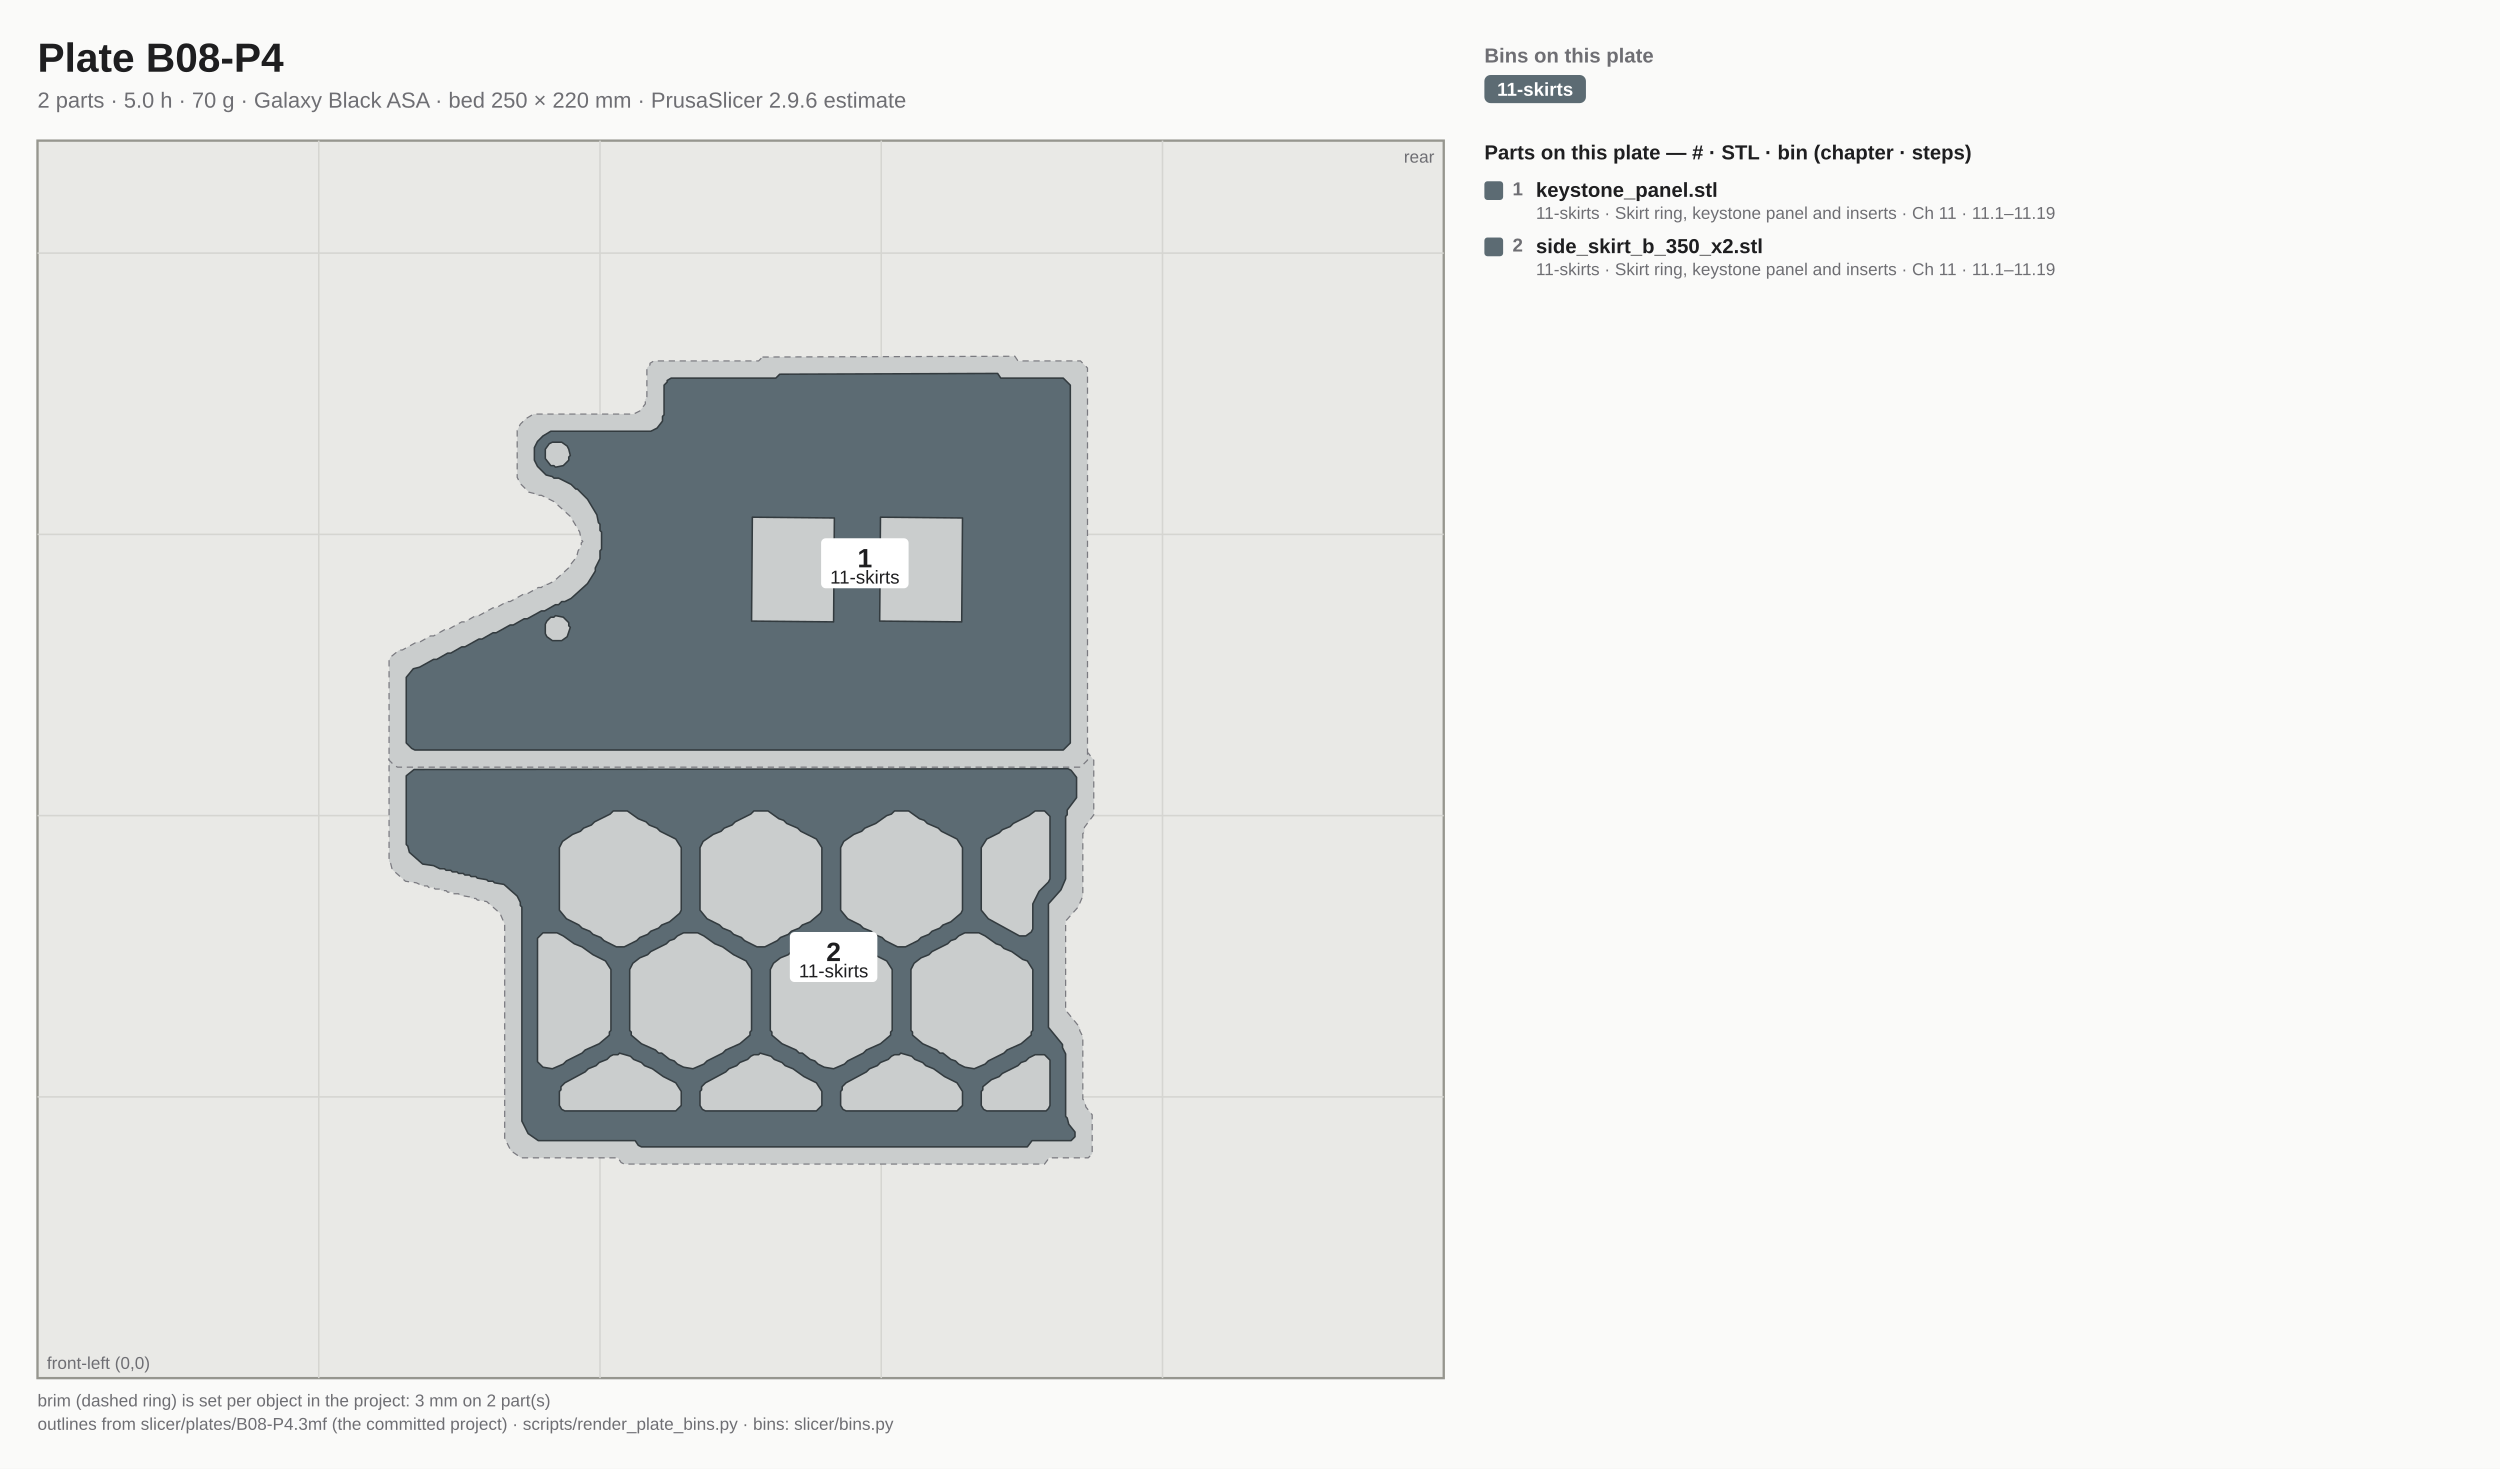
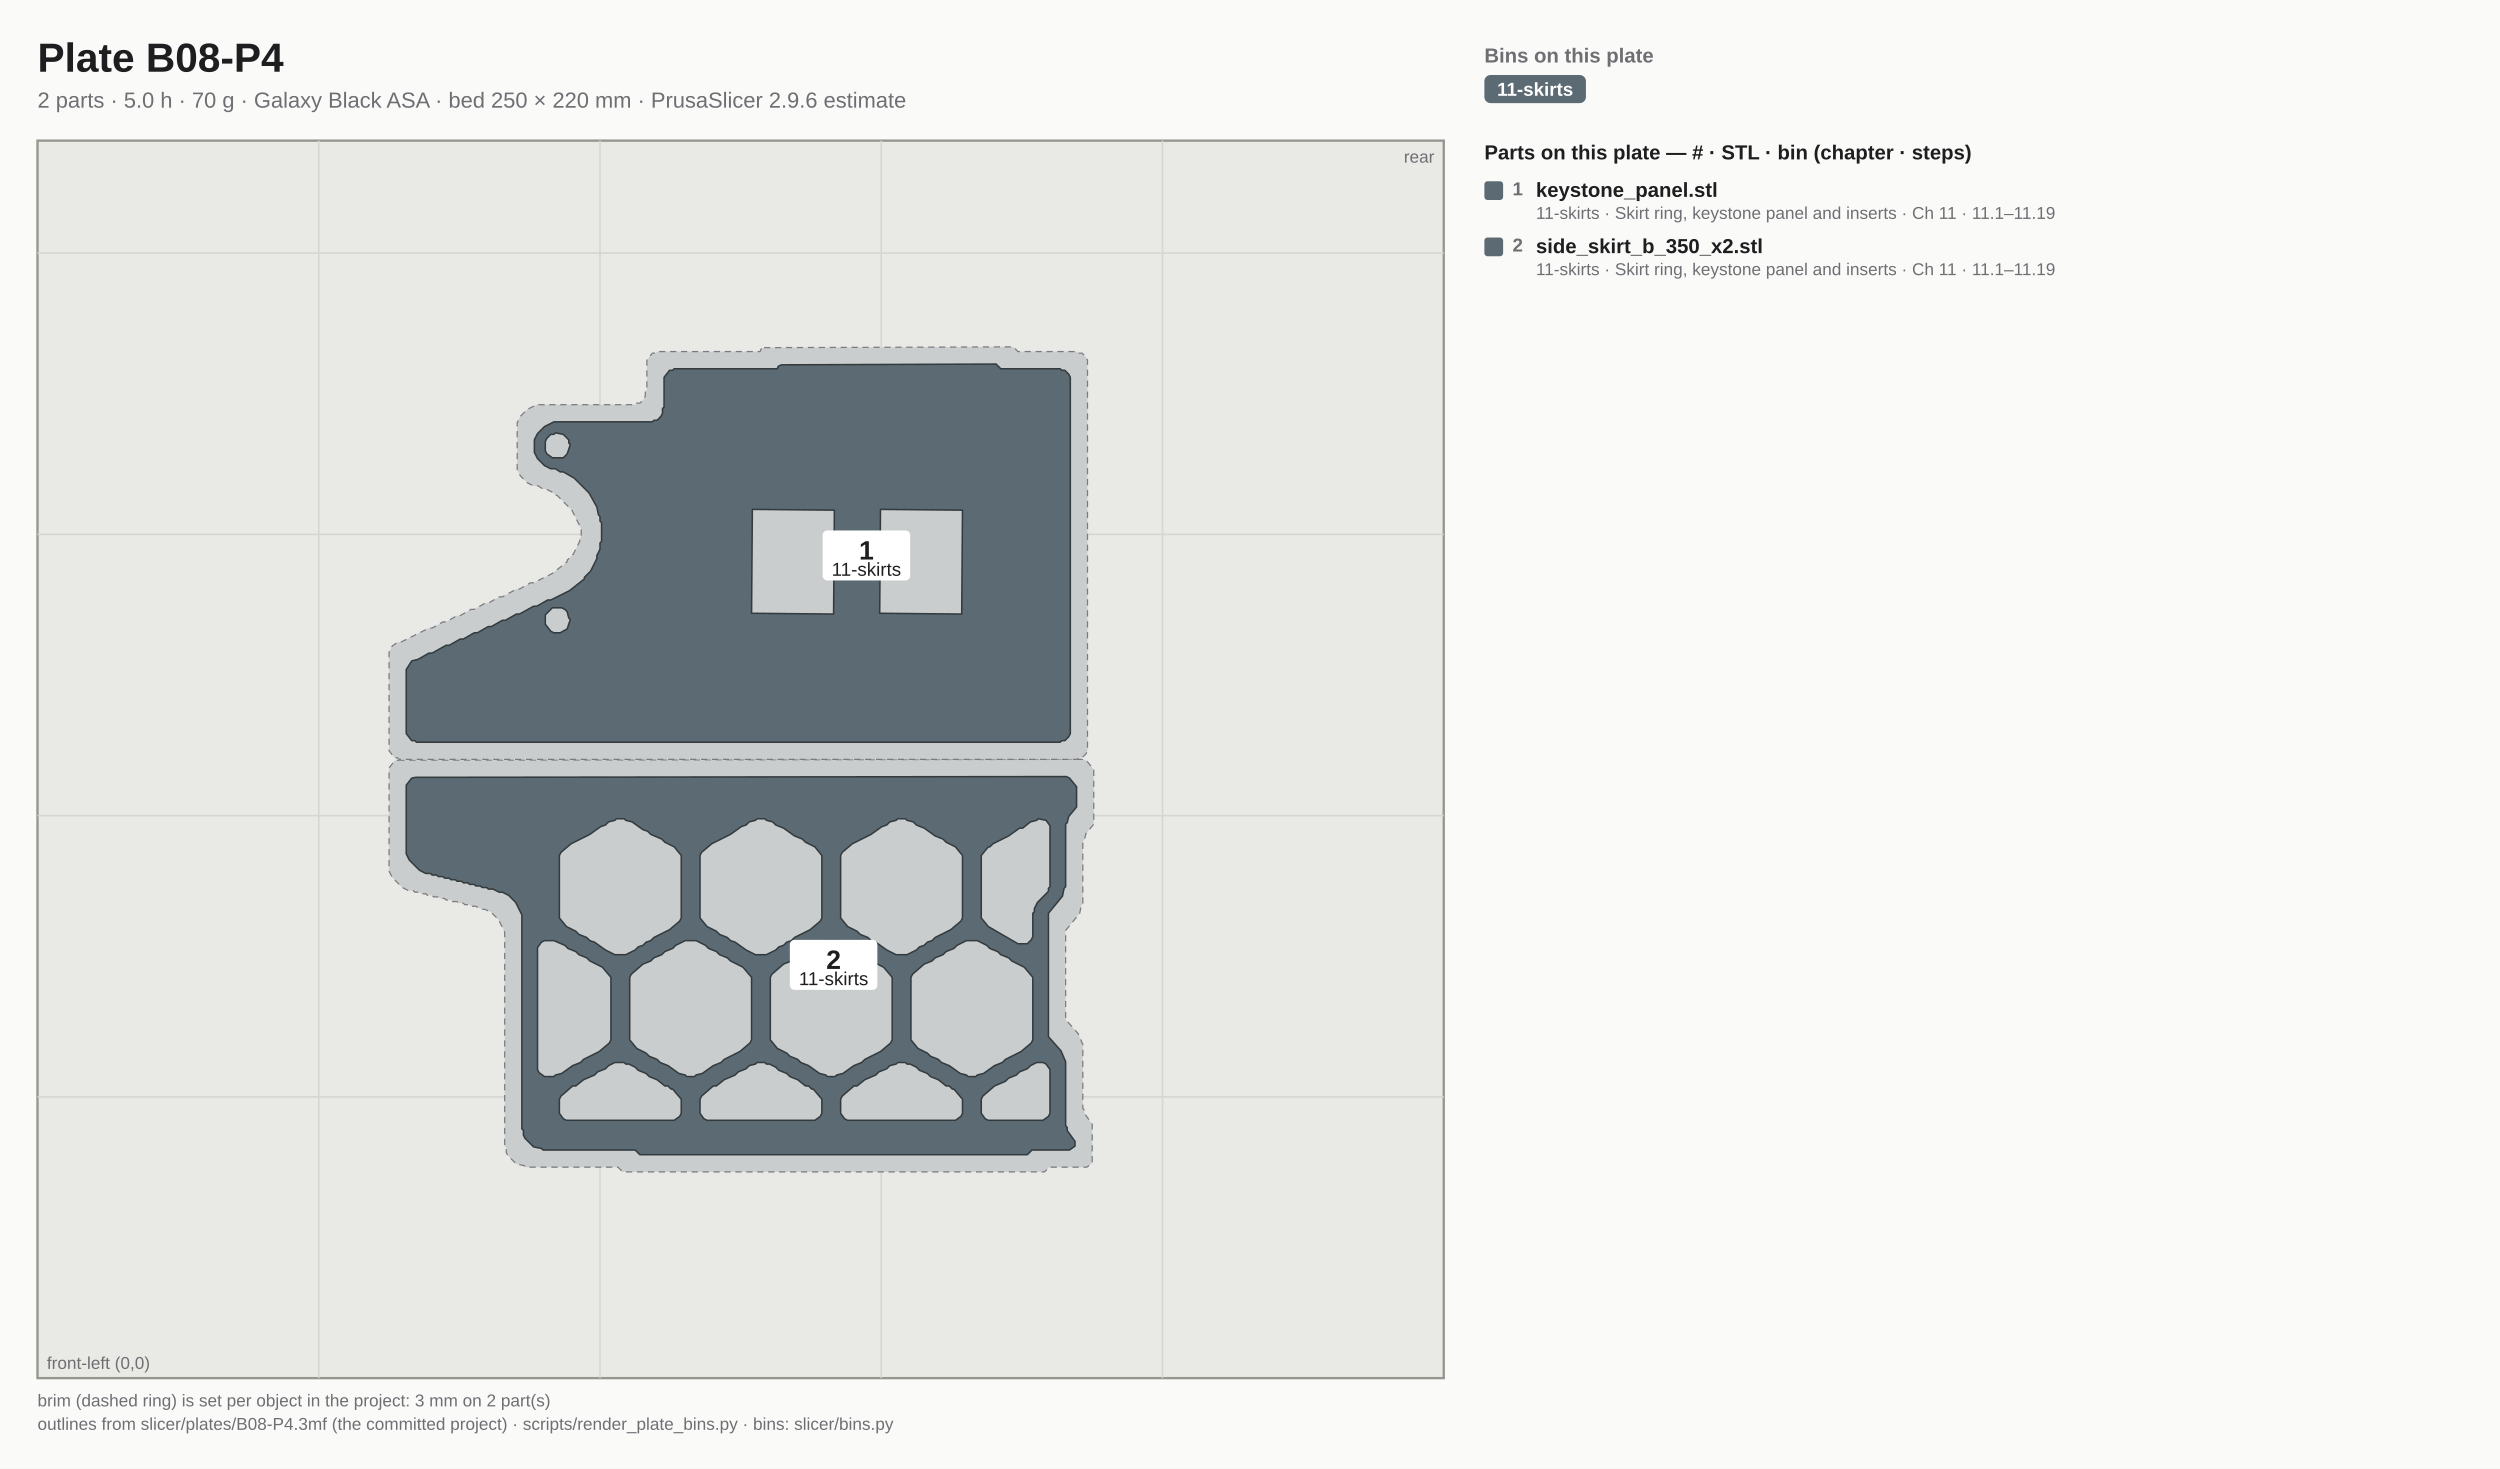
<svg xmlns="http://www.w3.org/2000/svg" width="1600" height="940" viewBox="0 0 1600 940" font-family="Arial, Helvetica, 'DejaVu Sans', sans-serif">
  <rect x="0" y="0" width="1600" height="940" fill="#fafaf9" />
  <text x="24.0" y="45.9" font-size="26" fill="#1e1e20" text-anchor="start" font-weight="bold">Plate B08-P4</text>
  <text x="24.0" y="68.9" font-size="14" fill="#6e6e73" text-anchor="start">2 parts  ·  5.0 h  ·  70 g  ·  Galaxy Black ASA  ·  bed 250 × 220 mm  ·  PrusaSlicer 2.9.6 estimate</text>
  <rect x="24.0" y="90.0" width="900.0" height="792.0" fill="#e9e9e6" stroke="#96968f" stroke-width="1.5" />
  <line x1="204.0" y1="90.0" x2="204.0" y2="882.0" stroke="#d5d5d1" stroke-width="1.0" />
  <line x1="384.0" y1="90.0" x2="384.0" y2="882.0" stroke="#d5d5d1" stroke-width="1.0" />
  <line x1="564.0" y1="90.0" x2="564.0" y2="882.0" stroke="#d5d5d1" stroke-width="1.0" />
  <line x1="744.0" y1="90.0" x2="744.0" y2="882.0" stroke="#d5d5d1" stroke-width="1.0" />
  <line x1="24.0" y1="702.0" x2="924.0" y2="702.0" stroke="#d5d5d1" stroke-width="1.0" />
  <line x1="24.0" y1="522.0" x2="924.0" y2="522.0" stroke="#d5d5d1" stroke-width="1.0" />
  <line x1="24.0" y1="342.0" x2="924.0" y2="342.0" stroke="#d5d5d1" stroke-width="1.0" />
  <line x1="24.0" y1="162.0" x2="924.0" y2="162.0" stroke="#d5d5d1" stroke-width="1.0" />
  <text x="30.0" y="876.1" font-size="11" fill="#6e6e73" text-anchor="start">front-left (0,0)</text>
  <text x="918.0" y="104.1" font-size="11" fill="#6e6e73" text-anchor="end">rear</text>
-   <path d="M254.0,481.5 694.5,481.0 696.5,482.0 700.0,486.5 700.0,521.5 694.0,529.5 694.0,532.5 693.0,533.5 693.0,573.5 690.0,580.5 682.0,589.5 682.0,646.5 691.0,657.5 691.0,659.5 693.0,663.5 693.0,703.5 694.0,704.5 695.0,708.5 699.0,713.5 699.0,738.5 696.5,741.0 671.5,741.0 668.5,745.0 399.5,745.0 397.5,744.0 395.5,741.0 333.5,741.0 327.0,736.5 323.0,728.5 323.0,591.5 320.0,584.5 311.5,577.0 305.5,576.0 304.5,575.0 301.5,575.0 300.5,574.0 294.5,573.0 293.5,572.0 290.5,572.0 289.5,571.0 286.5,571.0 285.5,570.0 282.5,570.0 281.5,569.0 278.5,569.0 277.5,568.0 274.5,568.0 273.5,567.0 270.5,567.0 266.5,565.0 259.5,564.0 251.0,556.5 250.0,552.5 249.0,551.5 249.0,485.5Z" fill-rule="evenodd" fill="#cacdcd" stroke="#7a7a80" stroke-width="0.8" stroke-linejoin="round" stroke-dasharray="4 3" />
-   <path d="M488.0,228.5 649.5,228.0 651.5,231.0 691.5,231.0 696.0,235.5 696.0,486.5 691.5,491.0 254.5,491.0 252.5,490.0 249.0,486.5 249.0,422.5 250.0,420.5 255.5,416.0 257.5,416.0 266.5,411.0 268.5,411.0 275.5,407.0 277.5,407.0 284.5,403.0 286.5,403.0 295.5,398.0 297.5,398.0 304.5,394.0 306.5,394.0 315.5,389.0 317.5,389.0 324.5,385.0 326.5,385.0 335.5,380.0 337.5,380.0 344.5,376.0 346.5,376.0 348.5,374.0 350.5,374.0 354.5,372.0 365.0,362.5 365.0,361.5 369.0,356.5 370.0,352.5 372.0,349.5 372.0,347.5 373.0,346.5 372.0,345.5 371.0,340.5 365.0,330.5 354.5,321.0 346.5,317.0 343.5,317.0 342.5,316.0 338.5,315.0 333.0,309.5 331.0,305.5 331.0,275.5 333.0,271.5 336.5,268.0 341.5,265.0 405.5,265.0 409.5,263.0 413.0,258.5 413.0,255.5 414.0,254.5 414.0,235.5 416.0,233.5 416.0,232.5 418.5,231.0 485.5,231.0Z" fill-rule="evenodd" fill="#cacdcd" stroke="#7a7a80" stroke-width="0.8" stroke-linejoin="round" stroke-dasharray="4 3" />
-   <path d="M265.0,492.5 683.5,492.0 685.5,493.0 689.0,497.5 689.0,510.5 683.0,518.5 683.0,521.5 682.0,522.5 682.0,562.5 679.0,569.5 671.0,578.5 671.0,657.5 680.0,668.5 680.0,670.5 682.0,674.5 682.0,714.5 683.0,715.5 684.0,719.5 688.0,724.5 688.0,727.5 685.5,730.0 660.5,730.0 657.5,734.0 410.5,734.0 408.5,733.0 406.5,730.0 344.5,730.0 338.0,725.5 334.0,717.5 334.0,580.5 333.0,579.5 333.0,577.5 331.0,573.5 322.5,566.0 316.5,565.0 315.5,564.0 312.5,564.0 311.5,563.0 305.5,562.0 304.5,561.0 301.5,561.0 300.5,560.0 297.5,560.0 296.5,559.0 293.5,559.0 292.5,558.0 289.5,558.0 288.5,557.0 285.5,557.0 284.5,556.0 281.5,556.0 277.5,554.0 270.5,553.0 262.0,545.5 261.0,541.5 260.0,540.5 260.0,496.5Z M392.5,519.0 390.5,521.0 380.5,526.0 378.5,528.0 373.5,530.0 371.5,532.0 366.5,534.0 360.0,538.5 358.0,542.5 358.0,582.5 362.5,588.0 370.5,592.0 372.5,594.0 377.5,596.0 379.5,598.0 384.5,600.0 386.5,602.0 394.5,606.0 399.5,606.0 407.5,602.0 409.5,600.0 414.5,598.0 416.5,596.0 421.5,594.0 423.5,592.0 428.5,590.0 435.0,584.5 436.0,582.5 436.0,542.5 432.5,537.0 422.5,532.0 420.5,530.0 415.5,528.0 413.5,526.0 408.5,524.0 401.5,519.0Z M482.5,519.0 480.5,521.0 470.5,526.0 468.5,528.0 463.5,530.0 461.5,532.0 456.5,534.0 450.0,538.5 448.0,542.5 448.0,582.5 452.5,588.0 460.5,592.0 462.5,594.0 467.5,596.0 469.5,598.0 474.5,600.0 476.5,602.0 484.5,606.0 489.5,606.0 497.5,602.0 499.5,600.0 504.5,598.0 506.5,596.0 511.5,594.0 513.5,592.0 518.5,590.0 525.0,584.5 526.0,582.5 526.0,542.5 522.5,537.0 512.5,532.0 510.5,530.0 503.5,527.0 501.5,525.0 498.5,524.0 491.5,519.0Z M572.5,519.0 570.5,521.0 567.5,522.0 560.5,527.0 553.5,530.0 551.5,532.0 546.5,534.0 540.0,538.5 538.0,542.5 538.0,582.5 542.5,588.0 550.5,592.0 552.5,594.0 557.5,596.0 559.5,598.0 564.5,600.0 566.5,602.0 574.5,606.0 579.5,606.0 587.5,602.0 589.5,600.0 594.5,598.0 596.5,596.0 601.5,594.0 603.5,592.0 608.5,590.0 615.0,584.5 616.0,582.5 616.0,542.5 612.5,537.0 602.5,532.0 600.5,530.0 593.5,527.0 591.5,525.0 588.5,524.0 581.5,519.0Z M662.5,519.0 658.5,522.0 648.5,527.0 646.5,529.0 641.5,531.0 639.5,533.0 631.5,537.0 628.0,542.5 628.0,582.5 632.5,588.0 652.5,599.0 656.5,599.0 660.0,596.5 661.0,594.5 661.0,578.5 665.0,570.5 671.0,564.5 672.0,562.5 672.0,522.5 668.5,519.0Z M347.5,597.0 344.0,600.5 344.0,679.5 347.5,683.0 353.5,684.0 360.5,681.0 362.5,679.0 372.5,674.0 374.5,672.0 383.5,668.0 390.0,662.5 390.0,660.5 391.0,659.5 391.0,620.5 387.5,615.0 379.5,611.0 372.5,606.0 367.5,604.0 360.5,599.0 356.5,597.0Z M437.5,597.0 433.5,599.0 431.5,601.0 428.5,602.0 426.5,604.0 416.5,609.0 414.5,611.0 409.5,613.0 405.0,616.5 403.0,620.5 403.0,659.5 404.0,660.5 404.0,662.5 410.5,668.0 419.5,672.0 421.5,674.0 423.5,674.0 428.5,678.0 431.5,679.0 433.5,681.0 437.5,683.0 443.5,684.0 450.5,681.0 452.5,679.0 462.5,674.0 464.5,672.0 473.5,668.0 480.0,662.5 480.0,660.5 481.0,659.5 481.0,620.5 477.5,615.0 469.5,611.0 462.5,606.0 457.5,604.0 450.5,599.0 446.5,597.0Z M527.5,597.0 523.5,599.0 521.5,601.0 518.5,602.0 516.5,604.0 506.5,609.0 504.5,611.0 499.5,613.0 495.0,616.5 493.0,620.5 493.0,659.5 494.0,660.5 494.0,662.5 500.5,668.0 509.5,672.0 511.5,674.0 513.5,674.0 518.5,678.0 521.5,679.0 523.5,681.0 527.5,683.0 533.5,684.0 540.5,681.0 542.5,679.0 552.5,674.0 554.5,672.0 563.5,668.0 570.0,662.5 570.0,660.5 571.0,659.5 571.0,620.5 567.5,615.0 559.5,611.0 552.5,606.0 547.5,604.0 540.5,599.0 536.5,597.0Z M617.5,597.0 613.5,599.0 611.5,601.0 608.5,602.0 606.5,604.0 596.5,609.0 594.5,611.0 589.5,613.0 585.0,616.5 583.0,620.5 583.0,659.5 584.0,660.5 584.0,662.5 590.5,668.0 599.5,672.0 601.5,674.0 603.5,674.0 608.5,678.0 611.5,679.0 613.5,681.0 617.5,683.0 623.5,684.0 630.5,681.0 632.5,679.0 642.5,674.0 644.5,672.0 653.5,668.0 660.0,662.5 660.0,660.5 661.0,659.5 661.0,620.5 657.5,615.0 654.5,614.0 647.5,609.0 642.5,607.0 640.5,605.0 637.5,604.0 630.5,599.0 626.5,597.0Z M396.5,674.0 395.5,675.0 392.5,675.0 390.5,676.0 388.5,678.0 383.5,680.0 381.5,682.0 376.5,684.0 374.5,686.0 361.5,693.0 359.0,695.5 359.0,697.5 358.0,698.5 358.0,707.5 359.5,710.0 361.5,711.0 432.5,711.0 436.0,707.5 436.0,698.5 432.5,693.0 424.5,689.0 417.5,684.0 412.5,682.0 410.5,680.0 405.5,678.0 403.5,676.0Z M486.5,674.0 485.5,675.0 482.5,675.0 480.5,676.0 478.5,678.0 473.5,680.0 471.5,682.0 466.5,684.0 464.5,686.0 451.5,693.0 449.0,695.5 449.0,697.5 448.0,698.5 448.0,707.5 449.5,710.0 451.5,711.0 522.5,711.0 526.0,707.5 526.0,698.5 522.5,693.0 514.5,689.0 507.5,684.0 502.5,682.0 500.5,680.0 495.5,678.0 493.5,676.0Z M576.5,674.0 575.5,675.0 572.5,675.0 570.5,676.0 568.5,678.0 563.5,680.0 561.5,682.0 556.5,684.0 554.5,686.0 541.5,693.0 539.0,695.5 539.0,697.5 538.0,698.5 538.0,707.5 539.5,710.0 541.5,711.0 612.5,711.0 616.0,707.5 616.0,698.5 612.5,693.0 604.5,689.0 597.5,684.0 592.5,682.0 590.5,680.0 585.5,678.0 583.5,676.0Z M662.5,675.0 658.5,677.0 656.5,679.0 653.5,680.0 651.5,682.0 641.5,687.0 639.5,689.0 634.5,691.0 629.0,695.5 629.0,697.5 628.0,698.5 628.0,707.5 629.5,710.0 631.5,711.0 669.5,711.0 671.0,709.5 672.0,707.5 672.0,678.5 668.5,675.0Z" fill-rule="evenodd" fill="#5c6b73" stroke="#333b3f" stroke-width="1.0" stroke-linejoin="round" />
-   <path d="M499.0,239.5 638.5,239.0 640.5,242.0 680.5,242.0 685.0,246.5 685.0,475.5 680.5,480.0 265.5,480.0 263.5,479.0 260.0,475.5 260.0,433.5 264.5,428.0 268.5,427.0 277.5,422.0 279.5,422.0 286.5,418.0 288.5,418.0 295.5,414.0 297.5,414.0 306.5,409.0 308.5,409.0 315.5,405.0 317.5,405.0 326.5,400.0 328.5,400.0 335.5,396.0 337.5,396.0 346.5,391.0 348.5,391.0 355.5,387.0 357.5,387.0 359.5,385.0 361.5,385.0 365.5,383.0 376.0,373.5 381.0,365.5 381.0,363.5 384.0,357.5 384.0,352.5 385.0,351.5 385.0,340.5 384.0,339.5 384.0,335.5 383.0,334.5 382.0,329.5 376.0,319.5 369.5,313.0 368.5,313.0 365.5,310.0 357.5,306.0 354.5,306.0 353.5,305.0 349.5,304.0 344.0,298.5 342.0,294.5 342.0,286.5 344.0,282.5 347.5,279.0 352.5,276.0 416.5,276.0 420.5,274.0 424.0,269.5 424.0,266.5 425.0,265.5 425.0,246.5 427.0,244.5 427.0,243.5 429.5,242.0 496.5,242.0Z M353.5,283.0 351.5,284.0 349.0,287.5 349.0,293.5 352.5,298.0 354.5,298.0 355.5,299.0 360.5,298.0 364.0,294.5 364.0,292.5 365.0,291.5 364.0,287.5 363.0,285.5 359.5,283.0Z M481.5,331.0 481.0,397.5 533.5,398.0 534.0,331.5Z M563.5,331.0 563.0,397.5 615.5,398.0 616.0,331.5Z M355.5,394.0 354.5,395.0 352.5,395.0 350.0,397.5 349.0,399.5 349.0,405.5 350.0,407.5 353.5,410.0 359.5,410.0 363.0,407.5 365.0,401.5 364.0,400.5 364.0,398.5 360.5,395.0Z" fill-rule="evenodd" fill="#5c6b73" stroke="#333b3f" stroke-width="1.0" stroke-linejoin="round" />
-   <rect x="525.5" y="344.5" width="56.0" height="32.0" rx="3.0" fill="#ffffff" />
-   <text x="553.5" y="363.1" font-size="17" fill="#1e1e20" text-anchor="middle" font-weight="bold">1</text>
-   <text x="553.5" y="373.5" font-size="12" fill="#1e1e20" text-anchor="middle">11-skirts</text>
-   <rect x="505.5" y="596.5" width="56.0" height="32.0" rx="3.0" fill="#ffffff" />
-   <text x="533.5" y="615.1" font-size="17" fill="#1e1e20" text-anchor="middle" font-weight="bold">2</text>
-   <text x="533.5" y="625.5" font-size="12" fill="#1e1e20" text-anchor="middle">11-skirts</text>
+   <path d="M255.0,486.5 693.5,486.0 695.5,487.0 700.0,492.5 700.0,527.5 695.0,533.5 694.0,537.5 693.0,538.5 693.0,578.5 692.0,579.5 691.0,584.5 682.0,595.5 682.0,652.5 690.0,661.5 693.0,668.5 693.0,709.5 694.0,710.5 694.0,712.5 699.0,719.5 699.0,744.5 695.5,747.0 671.5,747.0 668.5,750.0 398.5,750.0 395.5,747.0 336.5,747.0 335.5,746.0 330.5,745.0 325.0,739.5 324.0,737.5 324.0,734.5 323.0,733.5 323.0,596.5 319.0,588.5 314.5,584.0 310.5,582.0 308.5,582.0 304.5,580.0 301.5,580.0 300.5,579.0 297.5,579.0 296.5,578.0 293.5,578.0 292.5,577.0 289.5,577.0 288.5,576.0 285.5,576.0 284.5,575.0 281.5,575.0 280.5,574.0 277.5,574.0 276.5,573.0 273.5,573.0 272.5,572.0 269.5,572.0 268.5,571.0 265.5,571.0 264.5,570.0 261.5,570.0 257.5,568.0 251.0,561.5 249.0,557.5 249.0,491.5 252.5,487.0Z" fill-rule="evenodd" fill="#cacdcd" stroke="#7a7a80" stroke-width="0.8" stroke-linejoin="round" stroke-dasharray="4 3" />
+   <path d="M489.0,222.5 648.5,222.0 651.5,225.0 689.5,225.0 690.5,226.0 692.5,226.0 695.0,228.5 696.0,230.5 696.0,480.5 695.0,482.5 692.5,485.0 690.5,485.0 689.5,486.0 255.5,486.0 254.5,485.0 252.5,485.0 249.0,480.5 249.0,417.5 251.0,413.5 254.5,411.0 256.5,411.0 274.5,402.0 276.5,402.0 283.5,398.0 285.5,398.0 292.5,394.0 294.5,394.0 301.5,390.0 303.5,390.0 310.5,386.0 312.5,386.0 319.5,382.0 321.5,382.0 330.5,377.0 332.5,377.0 339.5,373.0 341.5,373.0 353.5,367.0 363.0,359.5 363.0,358.5 367.0,354.5 371.0,346.5 371.0,344.5 372.0,343.5 372.0,338.5 366.0,326.5 356.5,317.0 355.5,317.0 353.5,315.0 349.5,313.0 347.5,313.0 344.5,311.0 341.5,311.0 337.5,309.0 333.0,304.5 331.0,300.5 331.0,270.5 333.0,266.5 337.5,262.0 343.5,259.0 406.5,259.0 407.5,258.0 409.5,258.0 412.0,255.5 413.0,253.5 413.0,250.5 414.0,249.5 414.0,230.5 417.5,226.0 419.5,226.0 420.5,225.0 486.5,225.0 487.0,223.5Z" fill-rule="evenodd" fill="#cacdcd" stroke="#7a7a80" stroke-width="0.8" stroke-linejoin="round" stroke-dasharray="4 3" />
+   <path d="M266.0,497.5 682.5,497.0 684.5,498.0 689.0,503.5 689.0,516.5 684.0,522.5 683.0,526.5 682.0,527.5 682.0,567.5 681.0,568.5 680.0,573.5 671.0,584.5 671.0,663.5 679.0,672.5 682.0,679.5 682.0,720.5 683.0,721.5 683.0,723.5 688.0,730.5 688.0,733.5 684.5,736.0 660.5,736.0 657.5,739.0 409.5,739.0 406.5,736.0 347.5,736.0 346.5,735.0 341.5,734.0 336.0,728.5 335.0,726.5 335.0,723.5 334.0,722.5 334.0,585.5 330.0,577.5 325.5,573.0 321.5,571.0 319.5,571.0 315.5,569.0 312.5,569.0 311.5,568.0 308.5,568.0 307.5,567.0 304.5,567.0 303.5,566.0 300.5,566.0 299.5,565.0 296.5,565.0 295.5,564.0 292.5,564.0 291.5,563.0 288.5,563.0 287.5,562.0 284.5,562.0 283.5,561.0 280.5,561.0 279.5,560.0 276.5,560.0 275.5,559.0 272.5,559.0 268.5,557.0 262.0,550.5 260.0,546.5 260.0,502.5 263.5,498.0Z M394.5,524.0 393.5,525.0 389.5,526.0 387.5,528.0 384.5,529.0 377.5,534.0 365.5,540.0 359.0,545.5 358.0,547.5 358.0,587.5 362.5,593.0 368.5,596.0 370.5,598.0 375.5,600.0 377.5,602.0 380.5,603.0 387.5,608.0 393.5,611.0 400.5,611.0 406.5,608.0 408.5,606.0 411.5,605.0 413.5,603.0 416.5,602.0 418.5,600.0 428.5,595.0 435.0,589.5 436.0,587.5 436.0,547.5 431.5,542.0 425.5,539.0 423.5,537.0 416.5,534.0 414.5,532.0 411.5,531.0 404.5,526.0 400.5,525.0 399.5,524.0Z M484.5,524.0 483.5,525.0 479.5,526.0 477.5,528.0 474.5,529.0 467.5,534.0 455.5,540.0 449.0,545.5 448.0,547.5 448.0,587.5 452.5,593.0 458.5,596.0 460.5,598.0 465.5,600.0 467.5,602.0 470.5,603.0 477.5,608.0 483.5,611.0 490.5,611.0 496.5,608.0 498.5,606.0 501.5,605.0 503.5,603.0 506.5,602.0 508.5,600.0 518.5,595.0 525.0,589.5 526.0,587.5 526.0,547.5 521.5,542.0 515.5,539.0 513.5,537.0 508.5,535.0 501.5,530.0 496.5,528.0 494.5,526.0 490.5,525.0 489.5,524.0Z M574.5,524.0 573.5,525.0 569.5,526.0 567.5,528.0 564.5,529.0 557.5,534.0 545.5,540.0 539.0,545.5 538.0,547.5 538.0,587.5 542.5,593.0 548.5,596.0 550.5,598.0 555.5,600.0 557.5,602.0 560.5,603.0 567.5,608.0 573.5,611.0 580.5,611.0 586.5,608.0 588.5,606.0 591.5,605.0 593.5,603.0 596.5,602.0 598.5,600.0 608.5,595.0 615.0,589.5 616.0,587.5 616.0,547.5 611.5,542.0 605.5,539.0 603.5,537.0 598.5,535.0 591.5,530.0 586.5,528.0 584.5,526.0 580.5,525.0 579.5,524.0Z M664.5,524.0 663.5,525.0 659.5,526.0 654.5,530.0 652.5,530.0 645.5,535.0 635.5,540.0 633.5,542.0 632.5,542.0 628.0,547.5 628.0,587.5 632.5,593.0 651.5,604.0 657.5,604.0 660.0,601.5 661.0,599.5 661.0,584.5 662.0,583.5 662.0,581.5 664.0,577.5 671.0,570.5 671.0,568.5 672.0,567.5 672.0,528.5 669.5,525.0Z M348.5,602.0 346.5,603.0 344.0,606.5 344.0,684.5 345.0,686.5 348.5,689.0 354.5,689.0 355.5,688.0 359.5,687.0 366.5,682.0 371.5,680.0 373.5,678.0 383.5,673.0 390.0,667.5 391.0,665.5 391.0,625.5 385.5,619.0 377.5,615.0 375.5,613.0 370.5,611.0 368.5,609.0 363.5,607.0 361.5,605.0 354.5,602.0Z M438.5,602.0 432.5,605.0 430.5,607.0 425.5,609.0 423.5,611.0 418.5,613.0 416.5,615.0 411.5,617.0 404.0,623.5 403.0,625.5 403.0,665.5 407.5,671.0 413.5,674.0 415.5,676.0 420.5,678.0 422.5,680.0 427.5,682.0 434.5,687.0 438.5,688.0 439.5,689.0 444.5,689.0 445.5,688.0 449.5,687.0 456.5,682.0 461.5,680.0 463.5,678.0 473.5,673.0 480.0,667.5 481.0,665.5 481.0,625.5 475.5,619.0 467.5,615.0 465.5,613.0 460.5,611.0 458.5,609.0 453.5,607.0 451.5,605.0 445.5,602.0Z M528.5,602.0 522.5,605.0 520.5,607.0 515.5,609.0 513.5,611.0 508.5,613.0 506.5,615.0 501.5,617.0 494.0,623.5 493.0,625.5 493.0,665.5 497.5,671.0 503.5,674.0 505.5,676.0 510.5,678.0 512.5,680.0 517.5,682.0 524.5,687.0 528.5,688.0 529.5,689.0 534.5,689.0 535.5,688.0 539.5,687.0 546.5,682.0 551.5,680.0 553.5,678.0 563.5,673.0 570.0,667.5 571.0,665.5 571.0,625.5 565.5,619.0 557.5,615.0 555.5,613.0 550.5,611.0 548.5,609.0 543.5,607.0 541.5,605.0 535.5,602.0Z M618.5,602.0 612.5,605.0 610.5,607.0 605.5,609.0 603.5,611.0 598.5,613.0 596.5,615.0 591.5,617.0 584.0,623.5 583.0,625.5 583.0,665.5 587.5,671.0 593.5,674.0 595.5,676.0 600.5,678.0 602.5,680.0 607.5,682.0 614.5,687.0 618.5,688.0 619.5,689.0 624.5,689.0 625.5,688.0 629.5,687.0 636.5,682.0 641.5,680.0 643.5,678.0 653.5,673.0 660.0,667.5 661.0,665.5 661.0,625.5 655.5,619.0 647.5,615.0 645.5,613.0 640.5,611.0 638.5,609.0 633.5,607.0 631.5,605.0 625.5,602.0Z M393.5,680.0 389.5,682.0 387.5,684.0 382.5,686.0 380.5,688.0 373.5,691.0 368.5,695.0 366.5,695.0 359.0,701.5 358.0,703.5 358.0,712.5 360.5,716.0 362.5,717.0 431.5,717.0 435.0,714.5 436.0,712.5 436.0,703.5 430.5,697.0 429.5,697.0 427.5,695.0 425.5,695.0 420.5,691.0 415.5,689.0 413.5,687.0 408.5,685.0 406.5,683.0 402.5,681.0 400.5,681.0 399.5,680.0Z M484.5,680.0 483.5,681.0 479.5,682.0 477.5,684.0 472.5,686.0 470.5,688.0 463.5,691.0 458.5,695.0 456.5,695.0 449.0,701.5 448.0,703.5 448.0,712.5 450.5,716.0 452.5,717.0 521.5,717.0 525.0,714.5 526.0,712.5 526.0,703.5 520.5,697.0 519.5,697.0 517.5,695.0 515.5,695.0 510.5,691.0 505.5,689.0 503.5,687.0 498.5,685.0 496.5,683.0 492.5,681.0 490.5,681.0 489.5,680.0Z M574.5,680.0 573.5,681.0 569.5,682.0 567.5,684.0 562.5,686.0 560.5,688.0 553.5,691.0 548.5,695.0 546.5,695.0 539.0,701.5 538.0,703.5 538.0,712.5 540.5,716.0 542.5,717.0 611.5,717.0 615.0,714.5 616.0,712.5 616.0,703.5 610.5,697.0 609.5,697.0 607.5,695.0 605.5,695.0 600.5,691.0 595.5,689.0 593.5,687.0 588.5,685.0 586.5,683.0 582.5,681.0 580.5,681.0 579.5,680.0Z M663.5,680.0 659.5,682.0 657.5,684.0 652.5,686.0 650.5,688.0 645.5,690.0 643.5,692.0 636.5,695.0 629.0,701.5 628.0,703.5 628.0,712.5 630.5,716.0 632.5,717.0 667.5,717.0 671.0,714.5 672.0,712.5 672.0,684.5 669.5,681.0 667.5,680.0Z" fill-rule="evenodd" fill="#5c6b73" stroke="#333b3f" stroke-width="1.0" stroke-linejoin="round" />
+   <path d="M500.0,233.5 637.5,233.0 640.5,236.0 678.5,236.0 679.5,237.0 681.5,237.0 684.0,239.5 685.0,241.5 685.0,469.5 684.0,471.5 681.5,474.0 679.5,474.0 678.5,475.0 266.5,475.0 265.5,474.0 263.5,474.0 260.0,469.5 260.0,428.5 263.5,423.0 267.5,422.0 274.5,418.0 276.5,418.0 285.5,413.0 287.5,413.0 294.5,409.0 296.5,409.0 303.5,405.0 305.5,405.0 312.5,401.0 314.5,401.0 321.5,397.0 323.5,397.0 330.5,393.0 332.5,393.0 341.5,388.0 343.5,388.0 350.5,384.0 352.5,384.0 364.5,378.0 374.0,370.5 374.0,369.5 378.0,365.5 382.0,357.5 382.0,355.5 384.0,351.5 384.0,347.5 385.0,346.5 385.0,334.5 384.0,333.5 384.0,330.5 383.0,329.5 382.0,324.5 377.0,315.5 367.5,306.0 360.5,302.0 358.5,302.0 355.5,300.0 352.5,300.0 348.5,298.0 344.0,293.5 342.0,289.5 342.0,281.5 344.0,277.5 348.5,273.0 354.5,270.0 417.5,270.0 418.5,269.0 420.5,269.0 423.0,266.5 424.0,264.5 424.0,261.5 425.0,260.5 425.0,241.5 428.5,237.0 430.5,237.0 431.5,236.0 497.5,236.0 498.0,234.5Z M355.5,277.0 354.5,278.0 352.5,278.0 350.0,280.5 349.0,282.5 349.0,288.5 350.0,290.5 353.5,293.0 360.5,293.0 363.0,290.5 365.0,284.5 364.0,283.5 364.0,281.5 360.5,278.0Z M481.5,326.0 481.0,392.5 533.5,393.0 534.0,326.5Z M563.5,326.0 563.0,392.5 615.5,393.0 616.0,326.5Z M353.5,389.0 349.0,393.5 349.0,399.5 352.5,404.0 354.5,405.0 358.5,405.0 363.0,402.5 365.0,396.5 364.0,395.5 363.0,391.5 361.5,390.0 359.5,389.0Z" fill-rule="evenodd" fill="#5c6b73" stroke="#333b3f" stroke-width="1.0" stroke-linejoin="round" />
+   <rect x="526.5" y="339.5" width="56.0" height="32.0" rx="3.0" fill="#ffffff" />
+   <text x="554.5" y="358.1" font-size="17" fill="#1e1e20" text-anchor="middle" font-weight="bold">1</text>
+   <text x="554.5" y="368.5" font-size="12" fill="#1e1e20" text-anchor="middle">11-skirts</text>
+   <rect x="505.5" y="601.5" width="56.0" height="32.0" rx="3.0" fill="#ffffff" />
+   <text x="533.5" y="620.1" font-size="17" fill="#1e1e20" text-anchor="middle" font-weight="bold">2</text>
+   <text x="533.5" y="630.5" font-size="12" fill="#1e1e20" text-anchor="middle">11-skirts</text>
  <text x="950.0" y="40.0" font-size="13" fill="#6e6e73" text-anchor="start" font-weight="bold">Bins on this plate</text>
  <rect x="950.0" y="48.0" width="65.0" height="18.0" rx="4.0" fill="#5c6b73" />
  <text x="982.5" y="61.3" font-size="12" fill="#ffffff" text-anchor="middle" font-weight="bold">11-skirts</text>
  <text x="950.0" y="102.0" font-size="13" fill="#1e1e20" text-anchor="start" font-weight="bold">Parts on this plate  —  # · STL · bin (chapter · steps)</text>
  <rect x="950.0" y="116.0" width="12.0" height="12.0" rx="2.0" fill="#5c6b73" />
  <text x="968.0" y="125.0" font-size="12" fill="#6e6e73" text-anchor="start" font-weight="bold">1</text>
  <text x="983.0" y="126.0" font-size="13" fill="#1e1e20" text-anchor="start" font-weight="bold">keystone_panel.stl</text>
  <text x="983.0" y="140.1" font-size="11" fill="#6e6e73" text-anchor="start">11-skirts · Skirt ring, keystone panel and inserts · Ch 11 · 11.1–11.19</text>
  <rect x="950.0" y="152.0" width="12.0" height="12.0" rx="2.0" fill="#5c6b73" />
  <text x="968.0" y="161.0" font-size="12" fill="#6e6e73" text-anchor="start" font-weight="bold">2</text>
  <text x="983.0" y="162.0" font-size="13" fill="#1e1e20" text-anchor="start" font-weight="bold">side_skirt_b_350_x2.stl</text>
  <text x="983.0" y="176.1" font-size="11" fill="#6e6e73" text-anchor="start">11-skirts · Skirt ring, keystone panel and inserts · Ch 11 · 11.1–11.19</text>
  <text x="24.0" y="900.1" font-size="11" fill="#6e6e73" text-anchor="start">brim (dashed ring) is set per object in the project: 3 mm on 2 part(s)</text>
  <text x="24.0" y="915.1" font-size="11" fill="#6e6e73" text-anchor="start">outlines from slicer/plates/B08-P4.3mf (the committed project) · scripts/render_plate_bins.py · bins: slicer/bins.py</text>
</svg>
